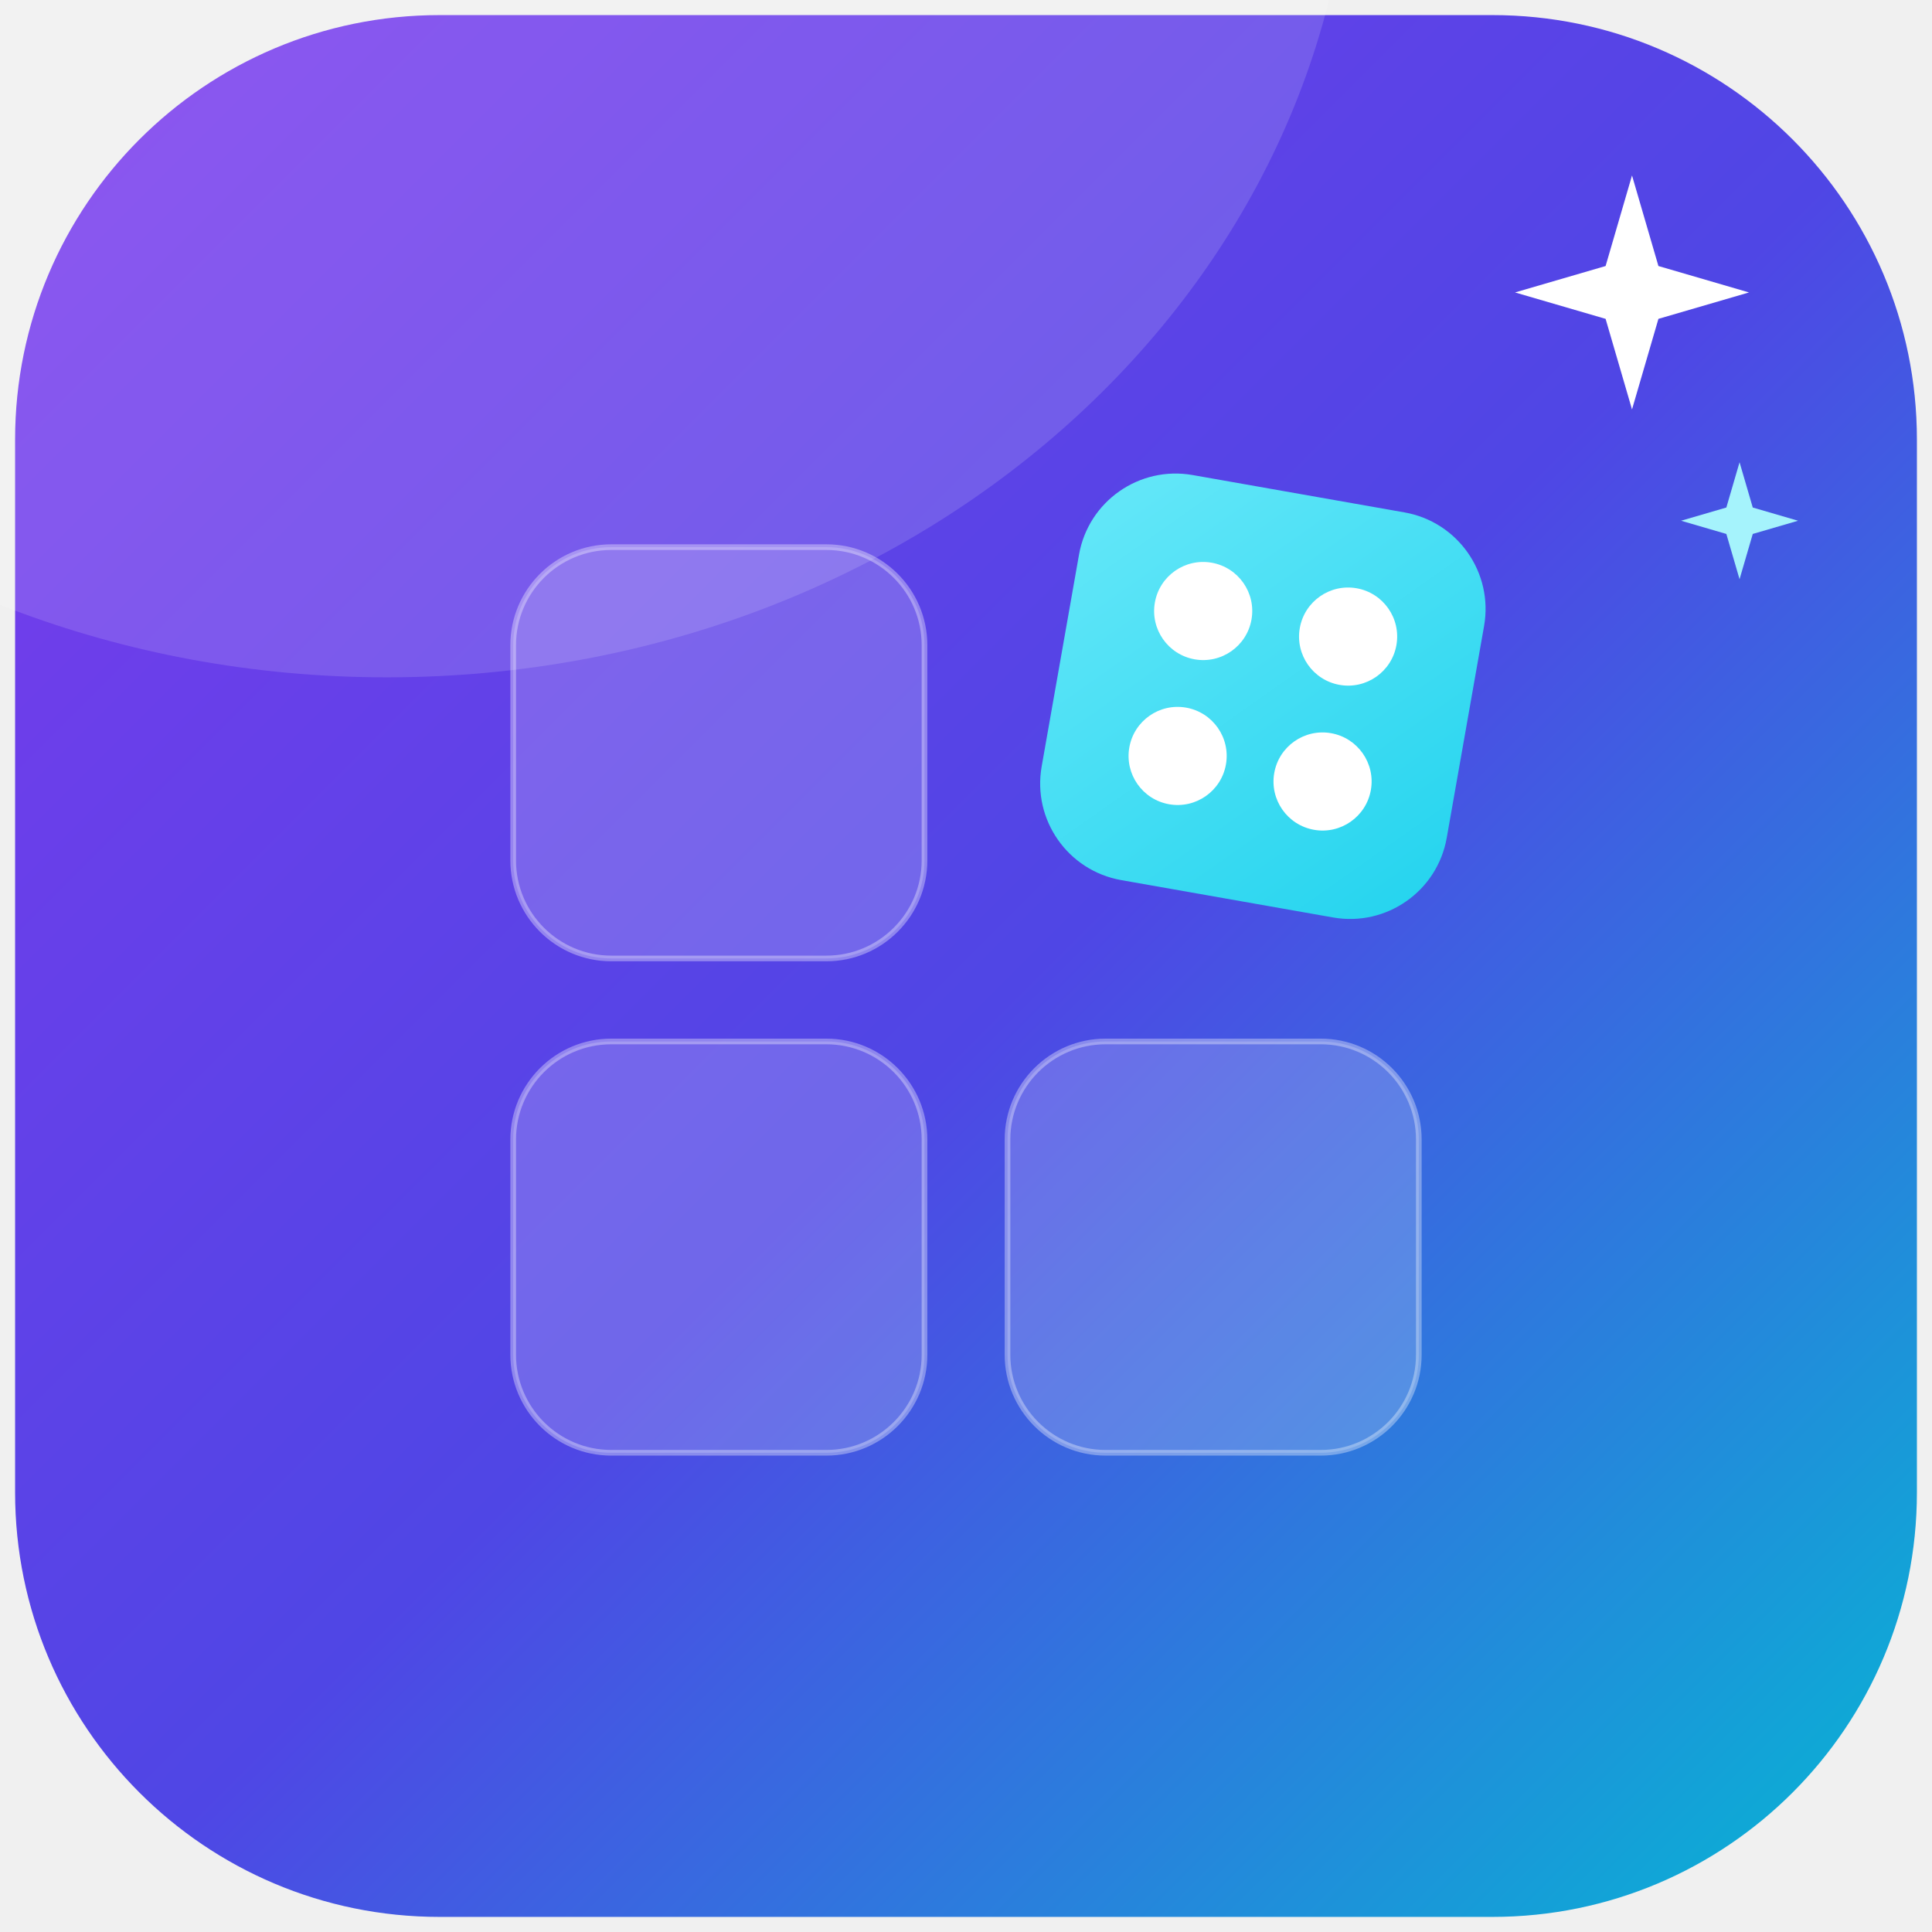
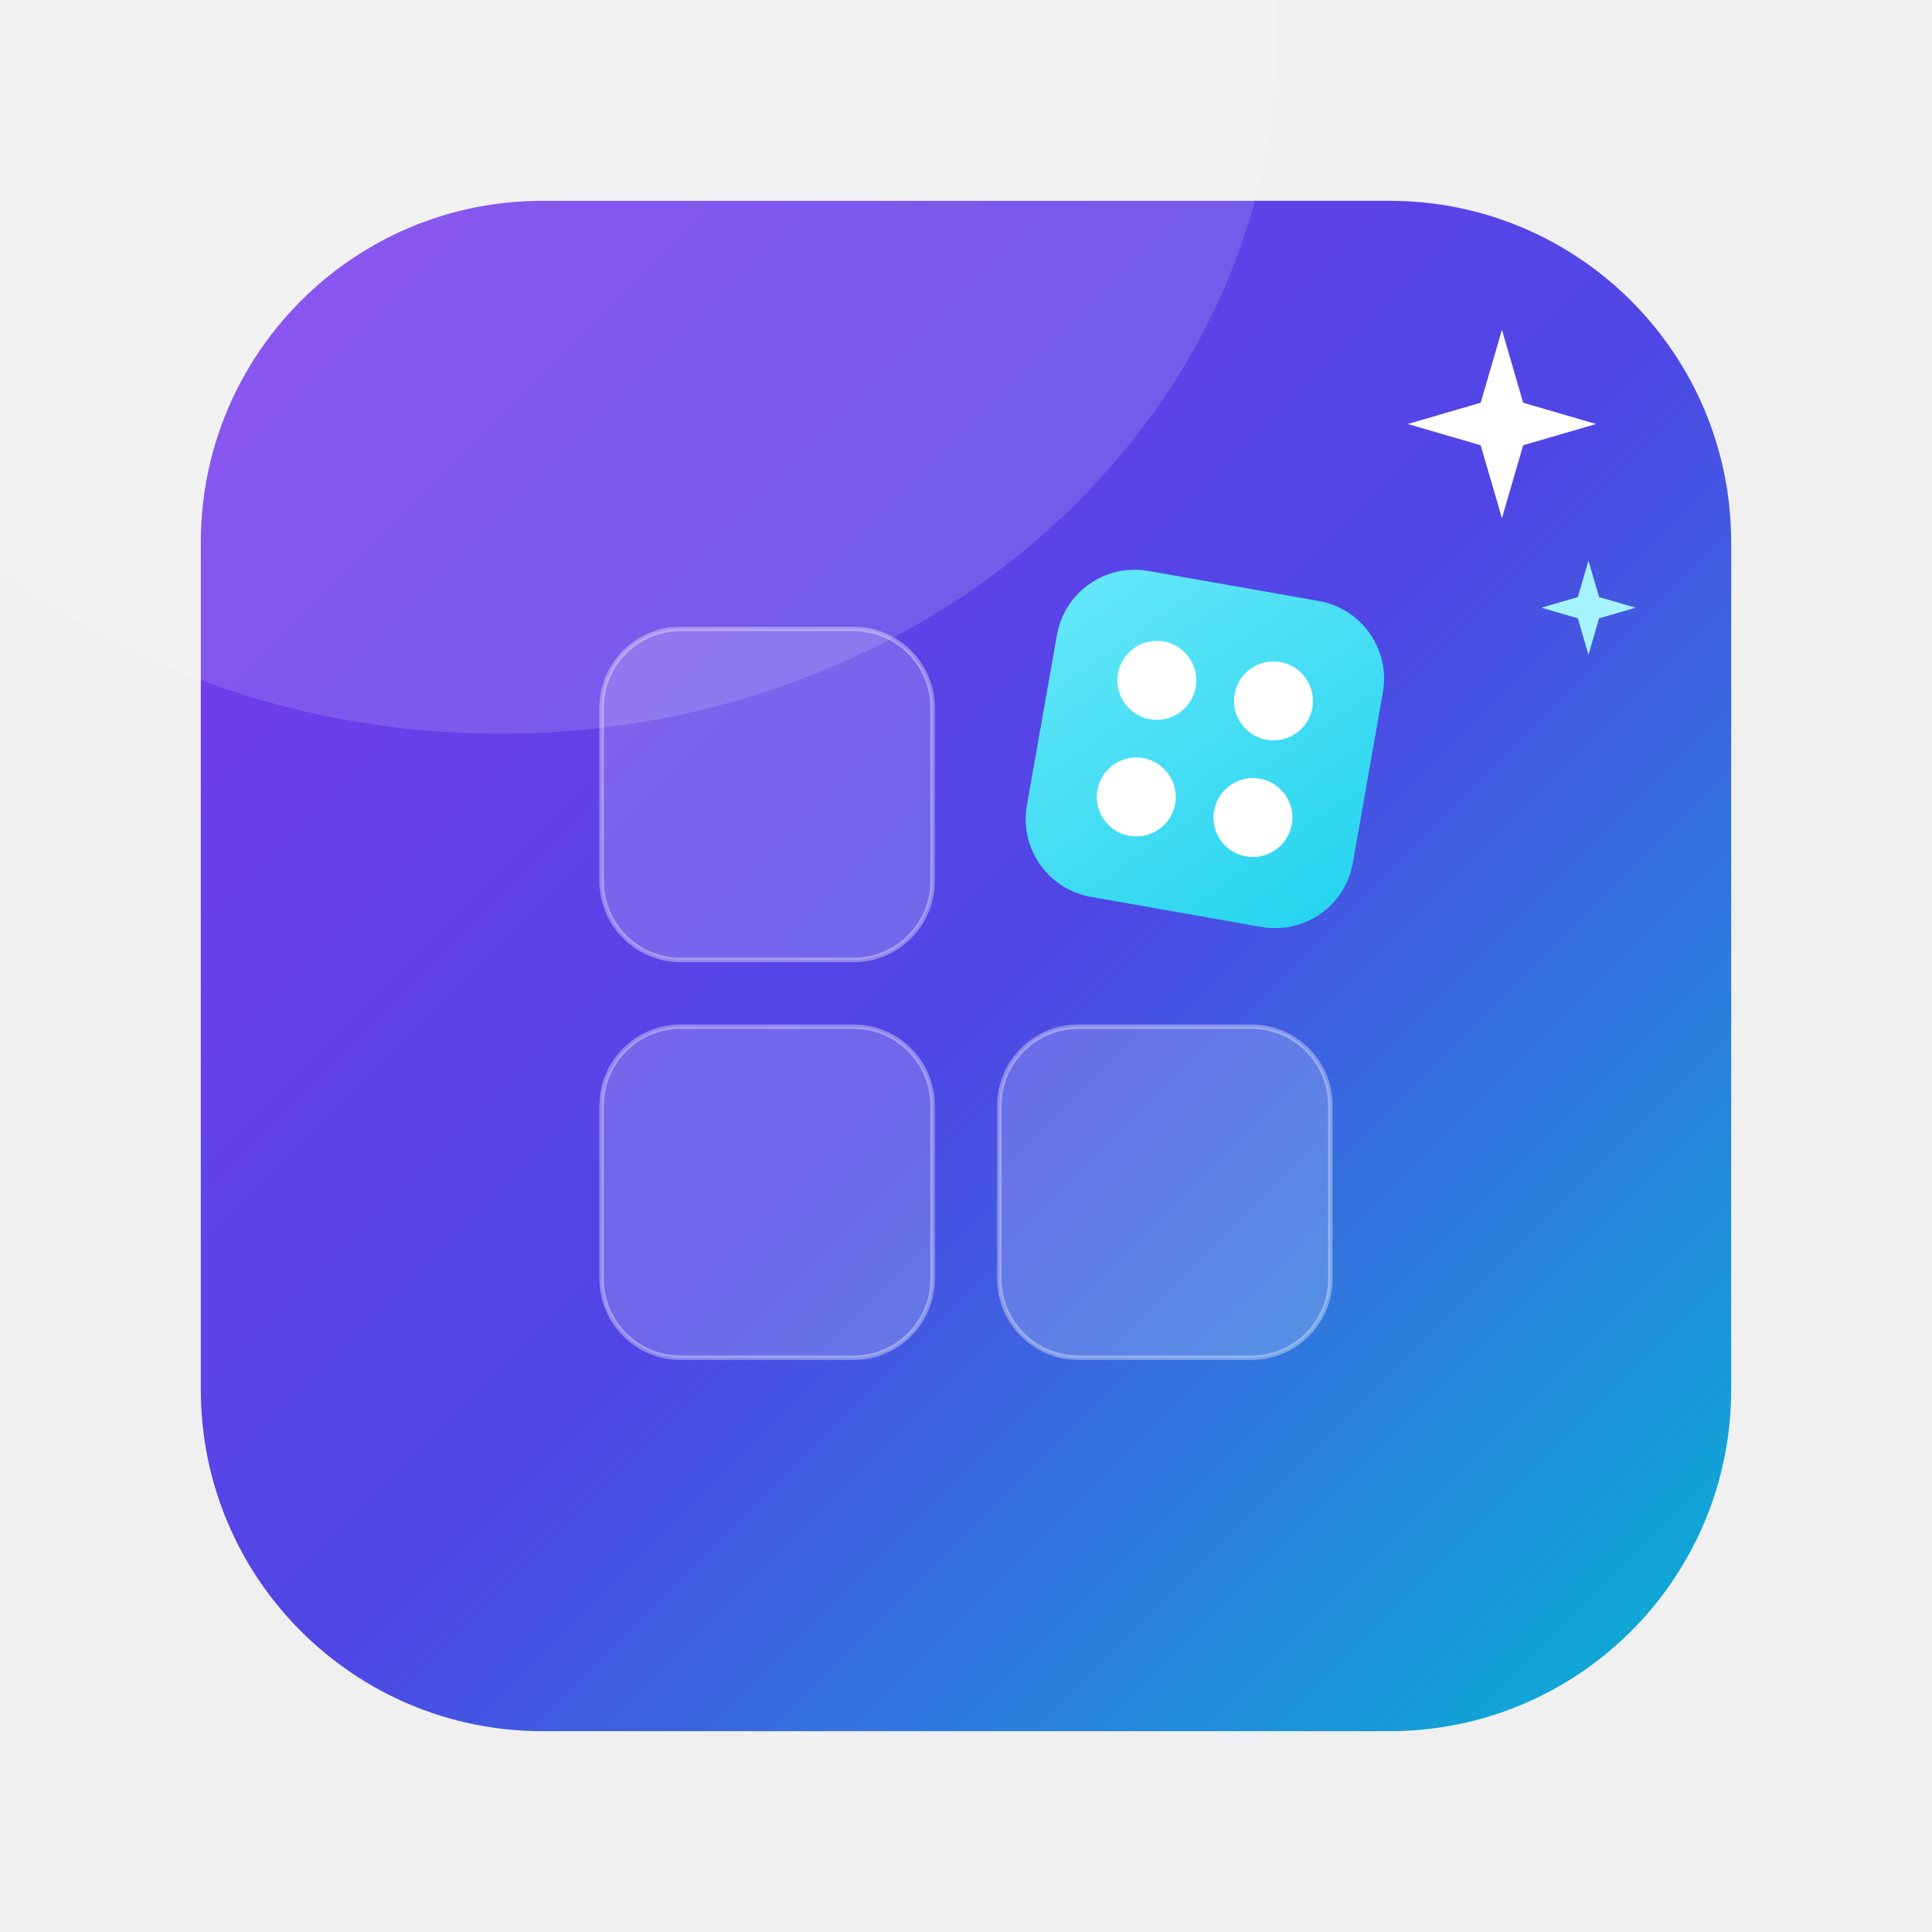
<svg xmlns="http://www.w3.org/2000/svg" viewBox="0 0 1024 1024" role="img" aria-label="IconCraft logo">
  <defs>
    <linearGradient id="bg" x1="0" y1="0" x2="1" y2="1">
      <stop offset="0" stop-color="#7C3AED" />
      <stop offset=".52" stop-color="#4F46E5" />
      <stop offset="1" stop-color="#06B6D4" />
    </linearGradient>
    <linearGradient id="tile" x1="0" y1="0" x2="1" y2="1">
      <stop offset="0" stop-color="#67E8F9" />
      <stop offset="1" stop-color="#22D3EE" />
    </linearGradient>
  </defs>
-   <rect x="8" y="8" width="1008" height="1008" rx="225" fill="url(#bg)" />
-   <ellipse cx="205" cy="-102" rx="512" ry="461" fill="#FFFFFF" opacity=".14" />
-   <g fill="#FFFFFF" fill-opacity=".18" stroke="#FFFFFF" stroke-opacity=".35" stroke-width="3">
-     <rect x="272" y="290" width="218" height="218" rx="52" />
-     <rect x="272" y="552" width="218" height="218" rx="52" />
-     <rect x="534" y="552" width="218" height="218" rx="52" />
+   <g transform="translate(100 100) scale(0.8046875)">
+     <rect x="8" y="8" width="1008" height="1008" rx="225" fill="url(#bg)" />
+     <ellipse cx="205" cy="-102" rx="512" ry="461" fill="#FFFFFF" opacity=".14" />
+     <g fill="#FFFFFF" fill-opacity=".18" stroke="#FFFFFF" stroke-opacity=".35" stroke-width="3">
+       <rect x="272" y="290" width="218" height="218" rx="52" />
+       <rect x="272" y="552" width="218" height="218" rx="52" />
+       <rect x="534" y="552" width="218" height="218" rx="52" />
+     </g>
+     <g transform="rotate(10 669 371)">
+       <rect x="560" y="260" width="218" height="218" rx="52" fill="url(#tile)" />
+       <g fill="#FFFFFF">
+         <circle cx="630" cy="330" r="26" />
+         <circle cx="708" cy="330" r="26" />
+         <circle cx="630" cy="408" r="26" />
+         <circle cx="708" cy="408" r="26" />
+       </g>
+     </g>
+     <path d="M865 93l14 48 48 14-48 14-14 48-14-48-48-14 48-14z" fill="#FFF" />
+     <path d="M922 245l7 24 24 7-24 7-7 24-7-24-24-7 24-7z" fill="#A5F3FC" />
  </g>
-   <g transform="rotate(10 669 371)">
-     <rect x="560" y="260" width="218" height="218" rx="52" fill="url(#tile)" />
-     <g fill="#FFFFFF">
-       <circle cx="630" cy="330" r="26" />
-       <circle cx="708" cy="330" r="26" />
-       <circle cx="630" cy="408" r="26" />
-       <circle cx="708" cy="408" r="26" />
-     </g>
-   </g>
-   <path d="M865 93l14 48 48 14-48 14-14 48-14-48-48-14 48-14z" fill="#FFF" />
-   <path d="M922 245l7 24 24 7-24 7-7 24-7-24-24-7 24-7z" fill="#A5F3FC" />
</svg>
